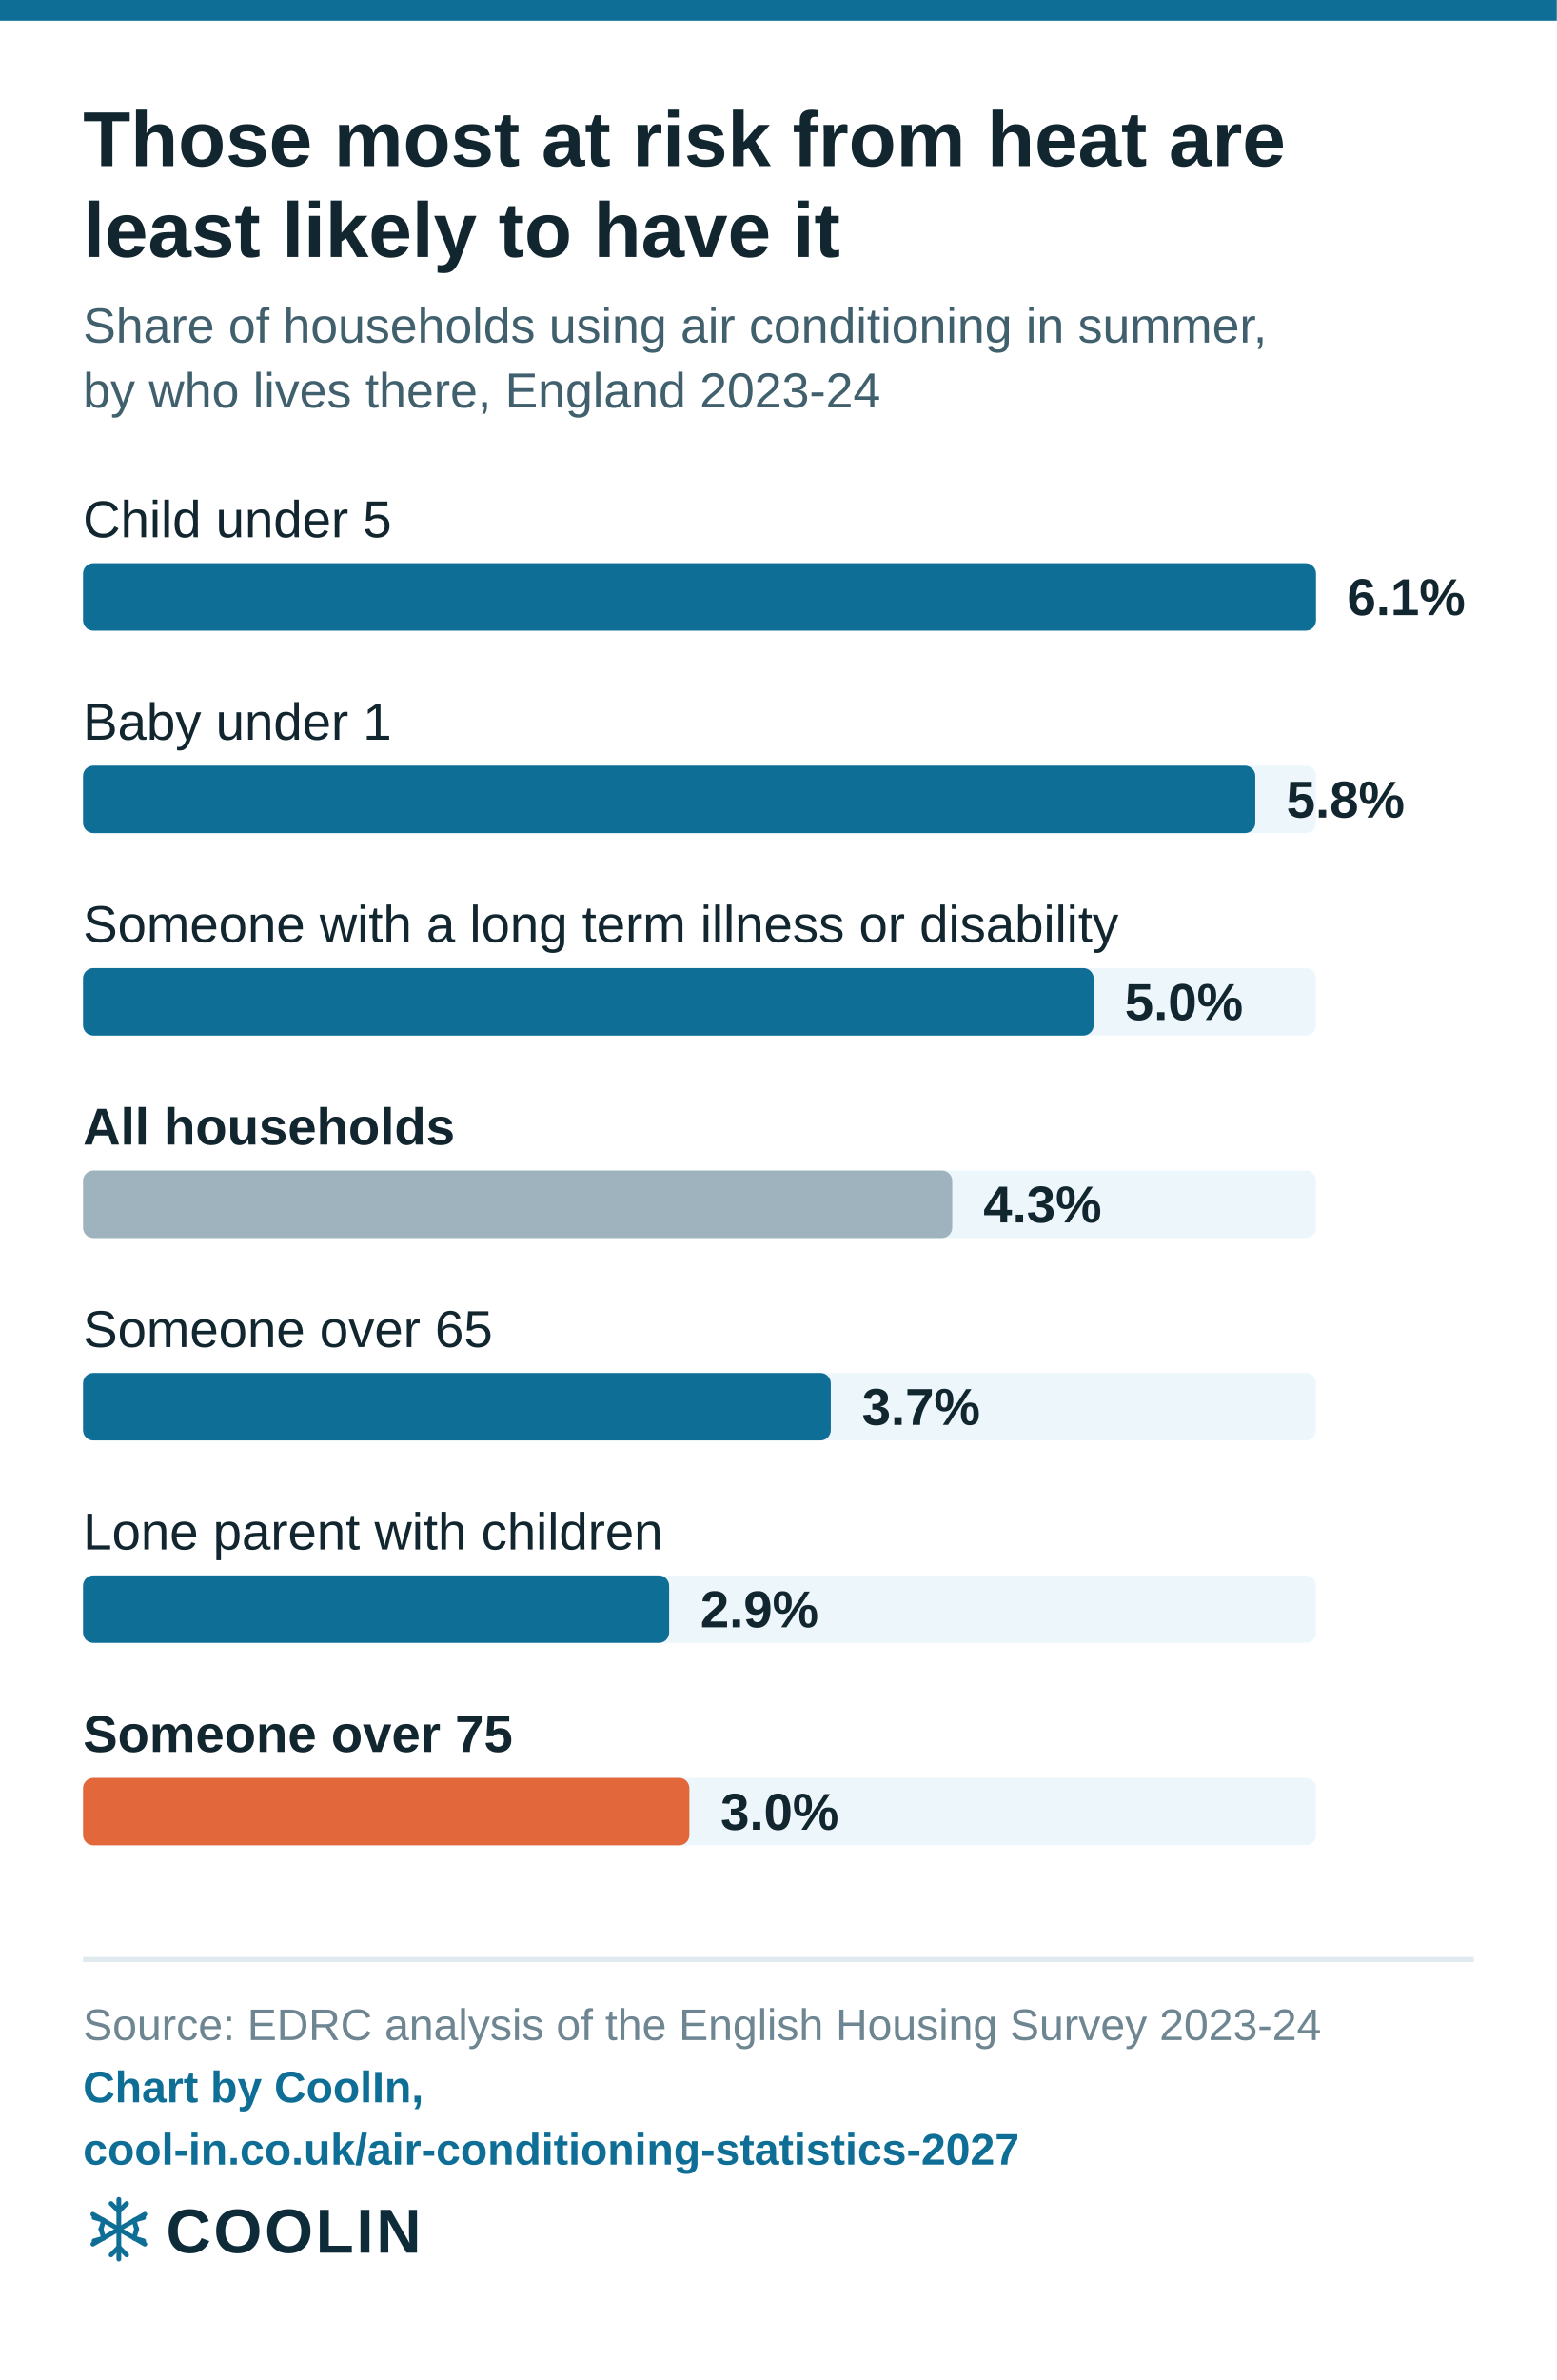
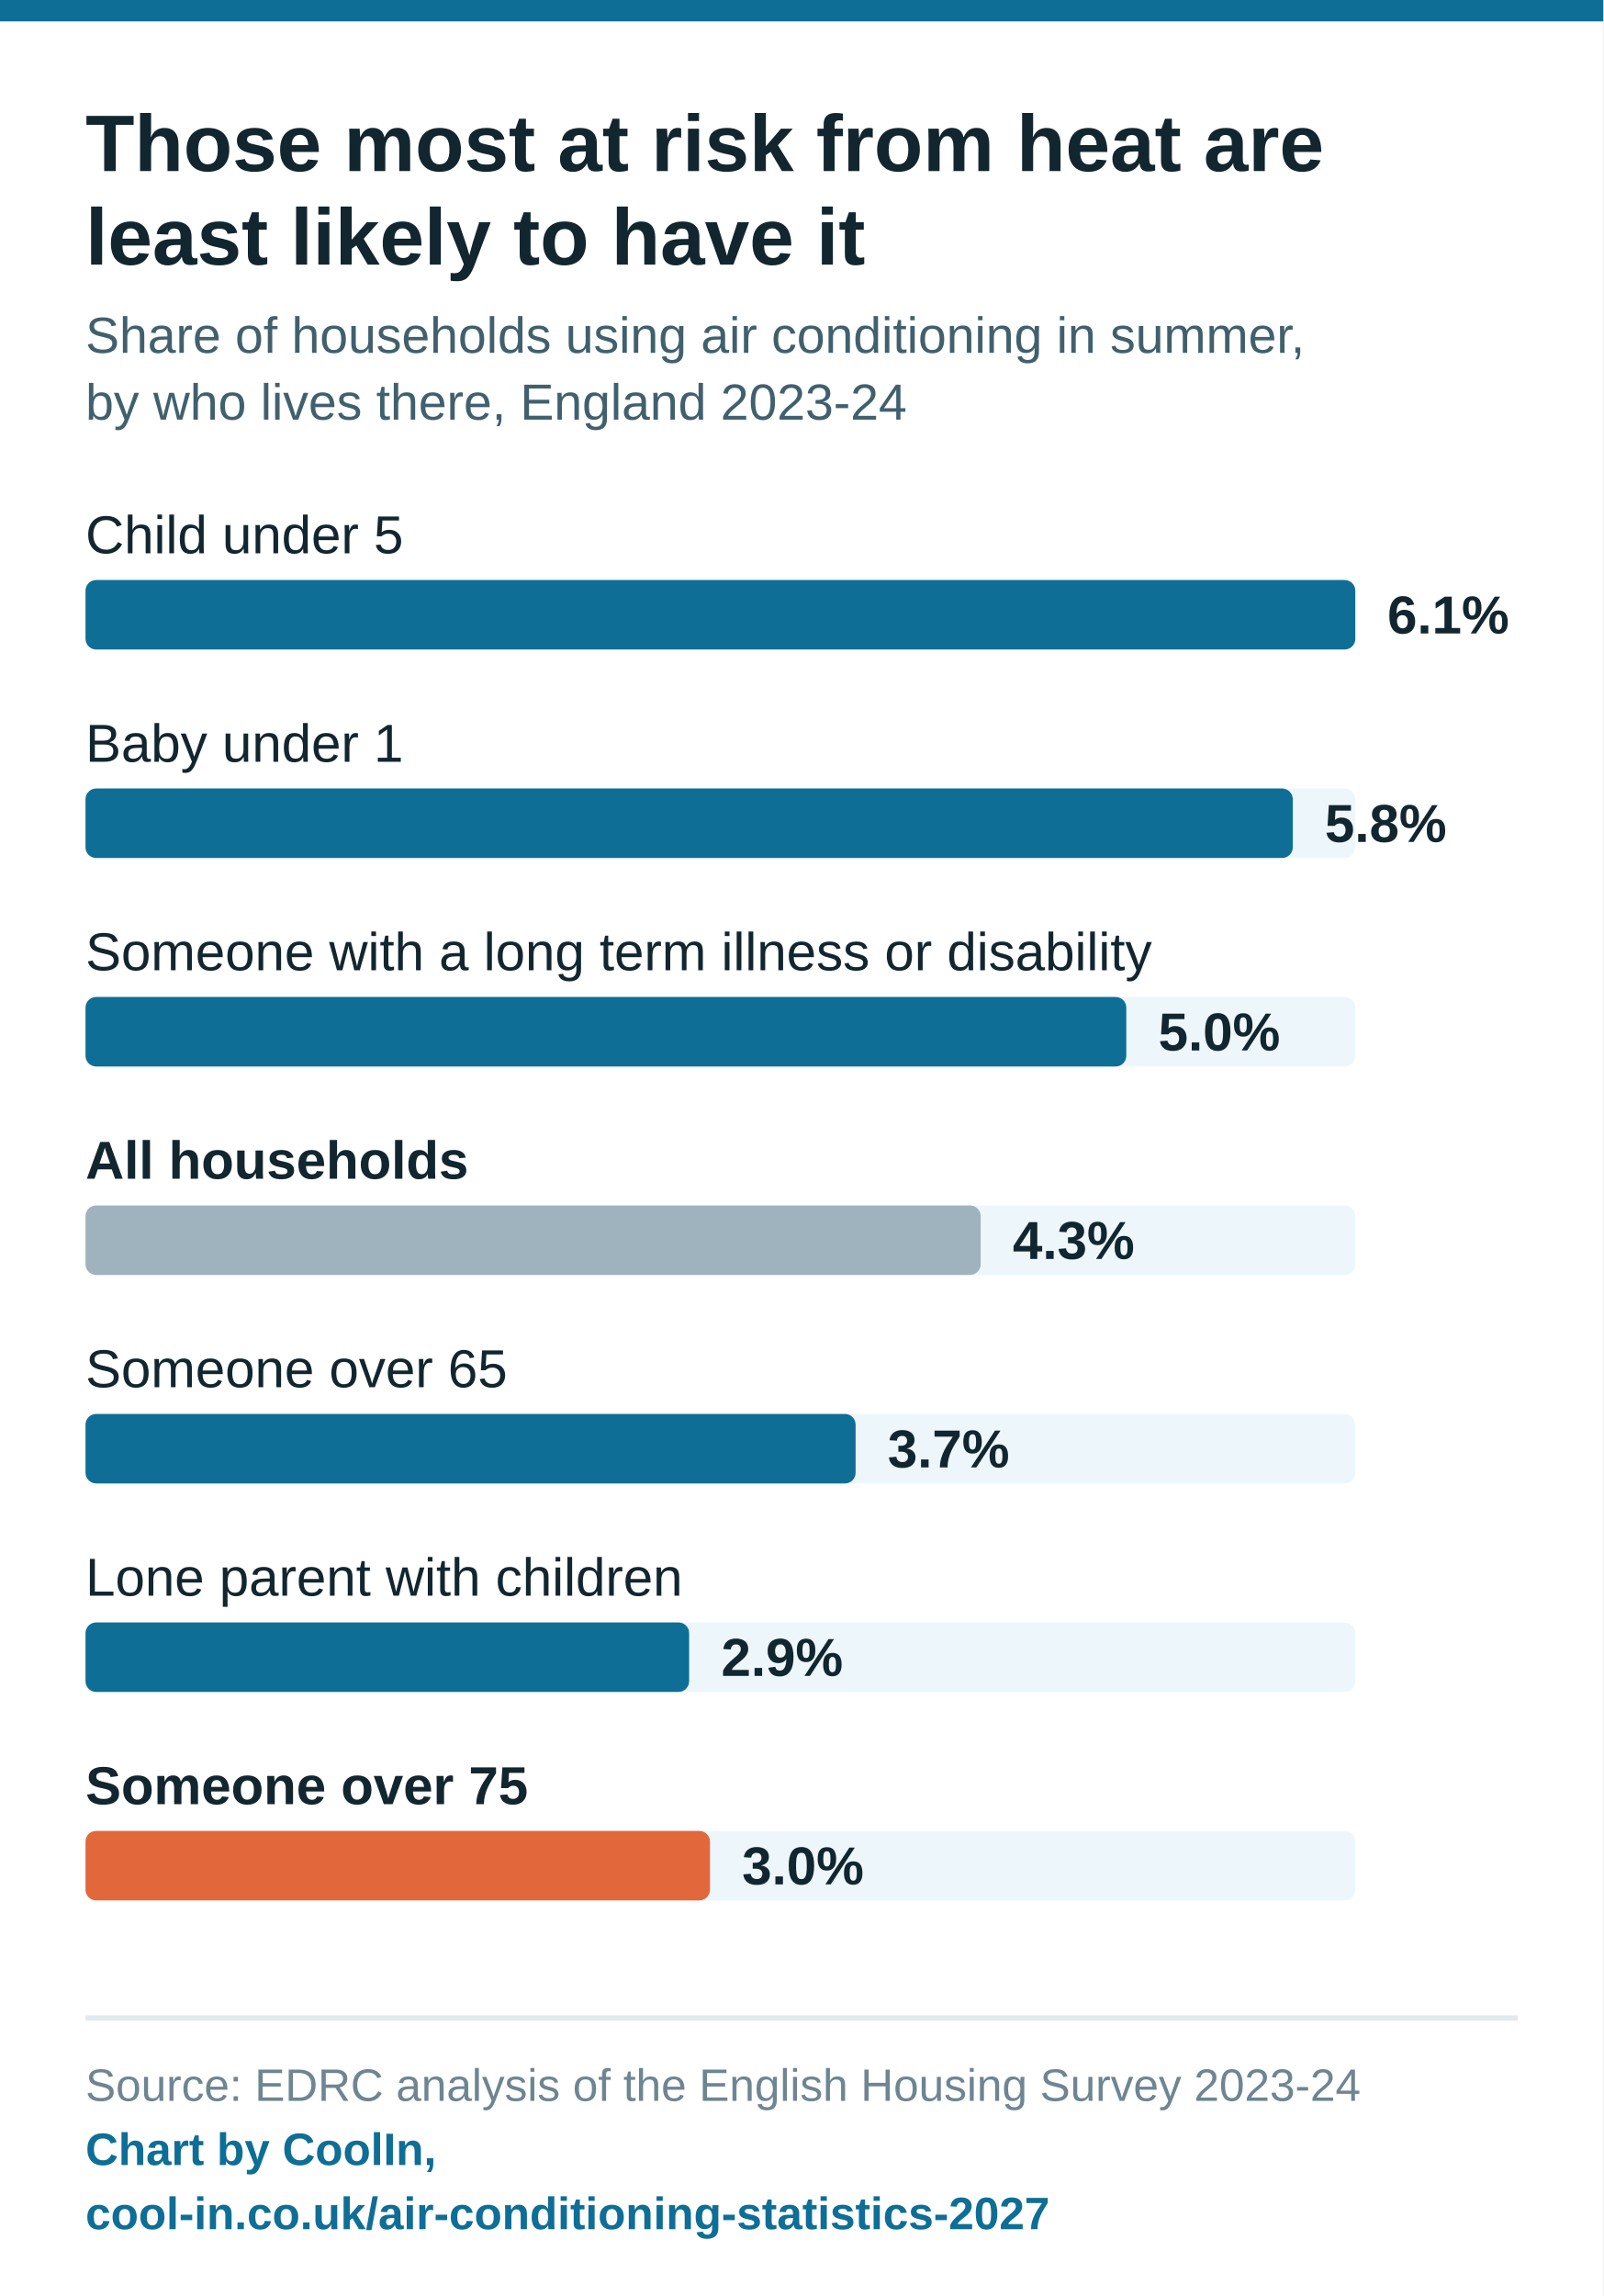
- <svg xmlns="http://www.w3.org/2000/svg" viewBox="0 0 600 917" width="600" height="917" font-family="Arial, Helvetica, sans-serif">
-   <rect width="600" height="917" fill="#FFFFFF" />
+ <svg xmlns="http://www.w3.org/2000/svg" viewBox="0 0 600 859" width="600" height="859" font-family="Arial, Helvetica, sans-serif">
+   <rect width="600" height="859" fill="#FFFFFF" />
  <rect width="600" height="8" fill="#0E6E96" />
  <text x="32" y="64" font-size="30" font-weight="700" fill="#12262F">Those most at risk from heat are</text>
  <text x="32" y="99" font-size="30" font-weight="700" fill="#12262F">least likely to have it</text>
  <text x="32" y="132" font-size="19" fill="#41606E">Share of households using air conditioning in summer,</text>
  <text x="32" y="157" font-size="19" fill="#41606E">by who lives there, England 2023-24</text>
  <g transform="translate(0,187)">
    <defs>
      <pattern id="hatch" width="10" height="10" patternUnits="userSpaceOnUse" patternTransform="rotate(45)">
        <rect width="10" height="10" fill="#FBE7DC" />
        <line x1="0" y1="0" x2="0" y2="10" stroke="#E2673B" stroke-width="4" />
      </pattern>
    </defs>
    <text x="32" y="20" font-size="20" font-weight="400" fill="#12262F">Child under 5</text>
    <rect x="32" y="30" width="475.2" height="26" rx="4" fill="#D7EDF7" opacity=".45" />
    <rect x="32" y="30" width="475.2" height="26" rx="4" fill="#0E6E96" />
    <text x="519.2" y="50" font-size="20" font-weight="700" fill="#12262F">6.1%</text>
    <text x="32" y="98" font-size="20" font-weight="400" fill="#12262F">Baby under 1</text>
    <rect x="32" y="108" width="475.2" height="26" rx="4" fill="#D7EDF7" opacity=".45" />
    <rect x="32" y="108" width="451.8" height="26" rx="4" fill="#0E6E96" />
    <text x="495.8" y="128" font-size="20" font-weight="700" fill="#12262F">5.8%</text>
    <text x="32" y="176" font-size="20" font-weight="400" fill="#12262F">Someone with a long term illness or disability</text>
    <rect x="32" y="186" width="475.2" height="26" rx="4" fill="#D7EDF7" opacity=".45" />
    <rect x="32" y="186" width="389.5" height="26" rx="4" fill="#0E6E96" />
    <text x="433.5" y="206" font-size="20" font-weight="700" fill="#12262F">5.0%</text>
    <text x="32" y="254" font-size="20" font-weight="700" fill="#12262F">All households</text>
    <rect x="32" y="264" width="475.2" height="26" rx="4" fill="#D7EDF7" opacity=".45" />
    <rect x="32" y="264" width="335.0" height="26" rx="4" fill="#9FB3BE" />
    <text x="379.0" y="284" font-size="20" font-weight="700" fill="#12262F">4.3%</text>
    <text x="32" y="332" font-size="20" font-weight="400" fill="#12262F">Someone over 65</text>
    <rect x="32" y="342" width="475.2" height="26" rx="4" fill="#D7EDF7" opacity=".45" />
    <rect x="32" y="342" width="288.2" height="26" rx="4" fill="#0E6E96" />
    <text x="332.2" y="362" font-size="20" font-weight="700" fill="#12262F">3.7%</text>
    <text x="32" y="410" font-size="20" font-weight="400" fill="#12262F">Lone parent with children</text>
    <rect x="32" y="420" width="475.2" height="26" rx="4" fill="#D7EDF7" opacity=".45" />
    <rect x="32" y="420" width="225.9" height="26" rx="4" fill="#0E6E96" />
    <text x="269.9" y="440" font-size="20" font-weight="700" fill="#12262F">2.9%</text>
    <text x="32" y="488" font-size="20" font-weight="700" fill="#12262F">Someone over 75</text>
    <rect x="32" y="498" width="475.2" height="26" rx="4" fill="#D7EDF7" opacity=".45" />
    <rect x="32" y="498" width="233.7" height="26" rx="4" fill="#E2673B" />
    <text x="277.7" y="518" font-size="20" font-weight="700" fill="#12262F">3.0%</text>
  </g>
  <line x1="32" y1="755" x2="568" y2="755" stroke="#E1EAEF" stroke-width="2" />
  <text x="32" y="786" font-size="17" fill="#6E8592">Source: EDRC analysis of the English Housing Survey 2023-24</text>
  <text x="32" y="810" font-size="17" font-weight="700" fill="#0E6E96">Chart by CoolIn,</text>
  <text x="32" y="834" font-size="17" font-weight="700" fill="#0E6E96">cool-in.co.uk/air-conditioning-statistics-2027</text>
-   <g transform="translate(32,845.1) scale(1.150)" fill="none" stroke="#0E6E96" stroke-width="1.6" stroke-linecap="round">
-     <path d="M12 2v20" />
-     <path d="M3.3 7 20.7 17" />
-     <path d="M20.7 7 3.3 17" />
-     <path d="M12 6 9.4 3.4M12 6l2.6-2.6M12 18l-2.6 2.6M12 18l2.6 2.6" />
-     <path d="m17.1 9 3.2-.9M17.1 9l.9 3.2M6.9 15l-3.2.9M6.9 15 6 11.8" />
-     <path d="m17.1 15 3.2.9M17.1 15l.9-3.2M6.9 9l-3.2-.9M6.9 9 6 12.2" />
-   </g>
-   <text x="64" y="867.95" font-size="24" font-weight="900" letter-spacing="1" fill="#0D2B38">COOLIN</text>
</svg>
